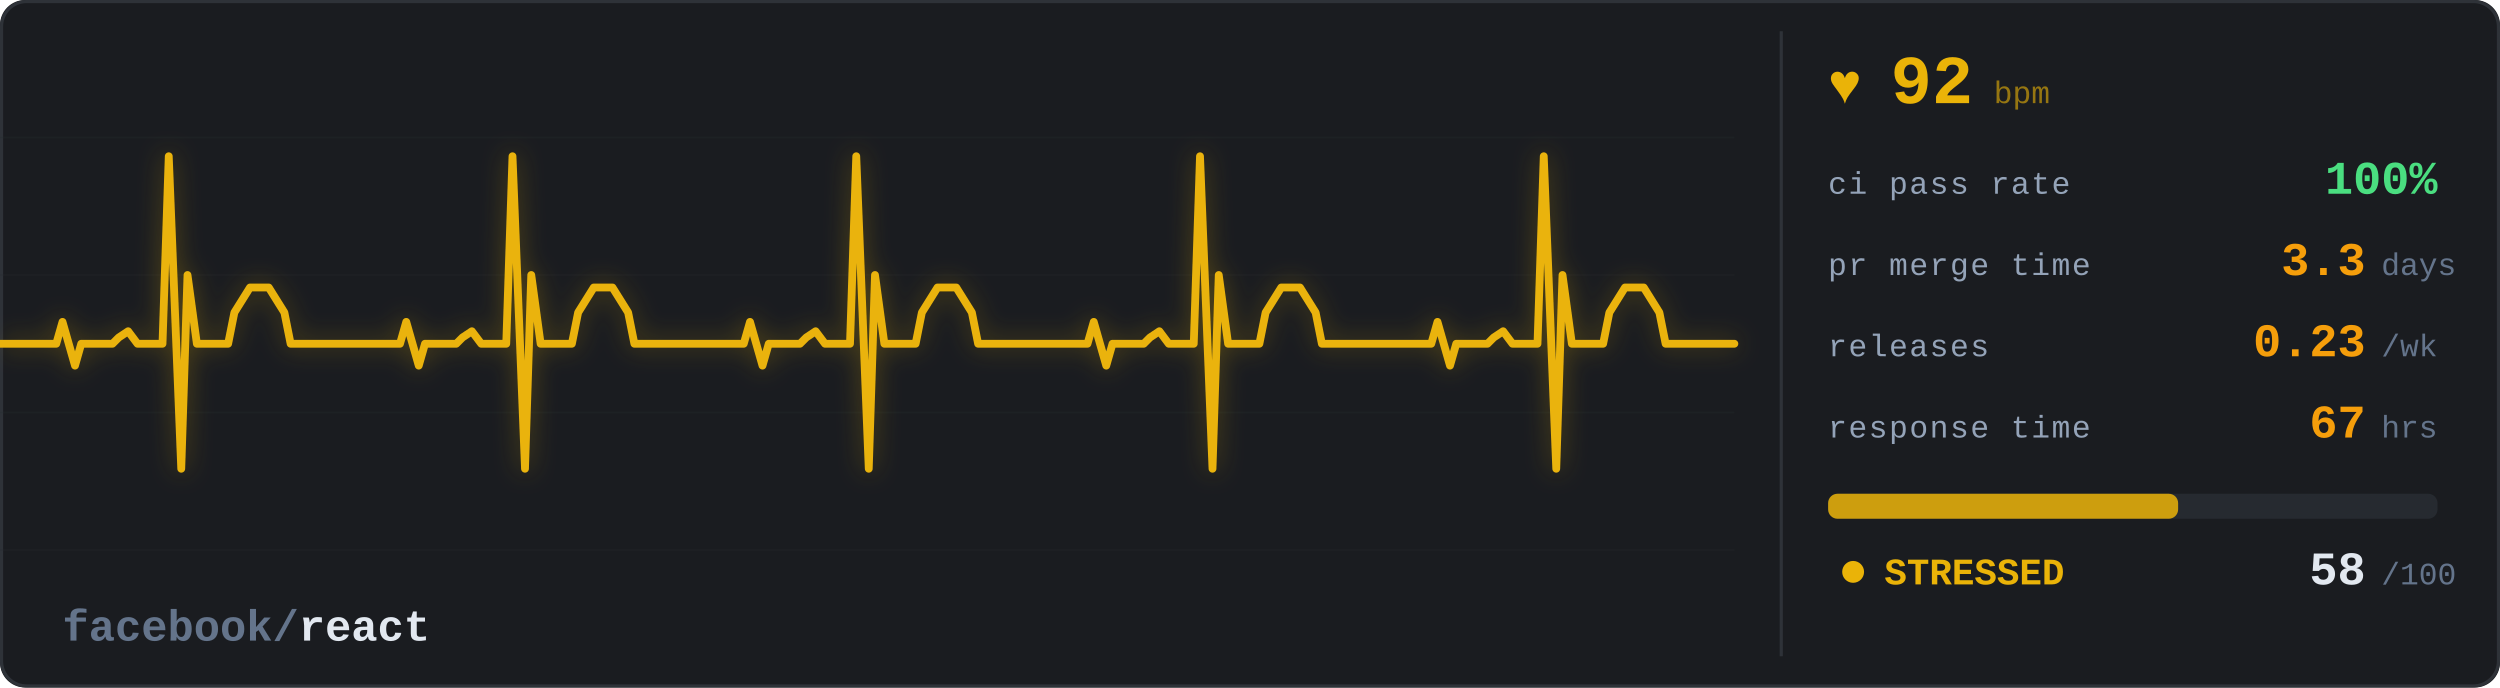
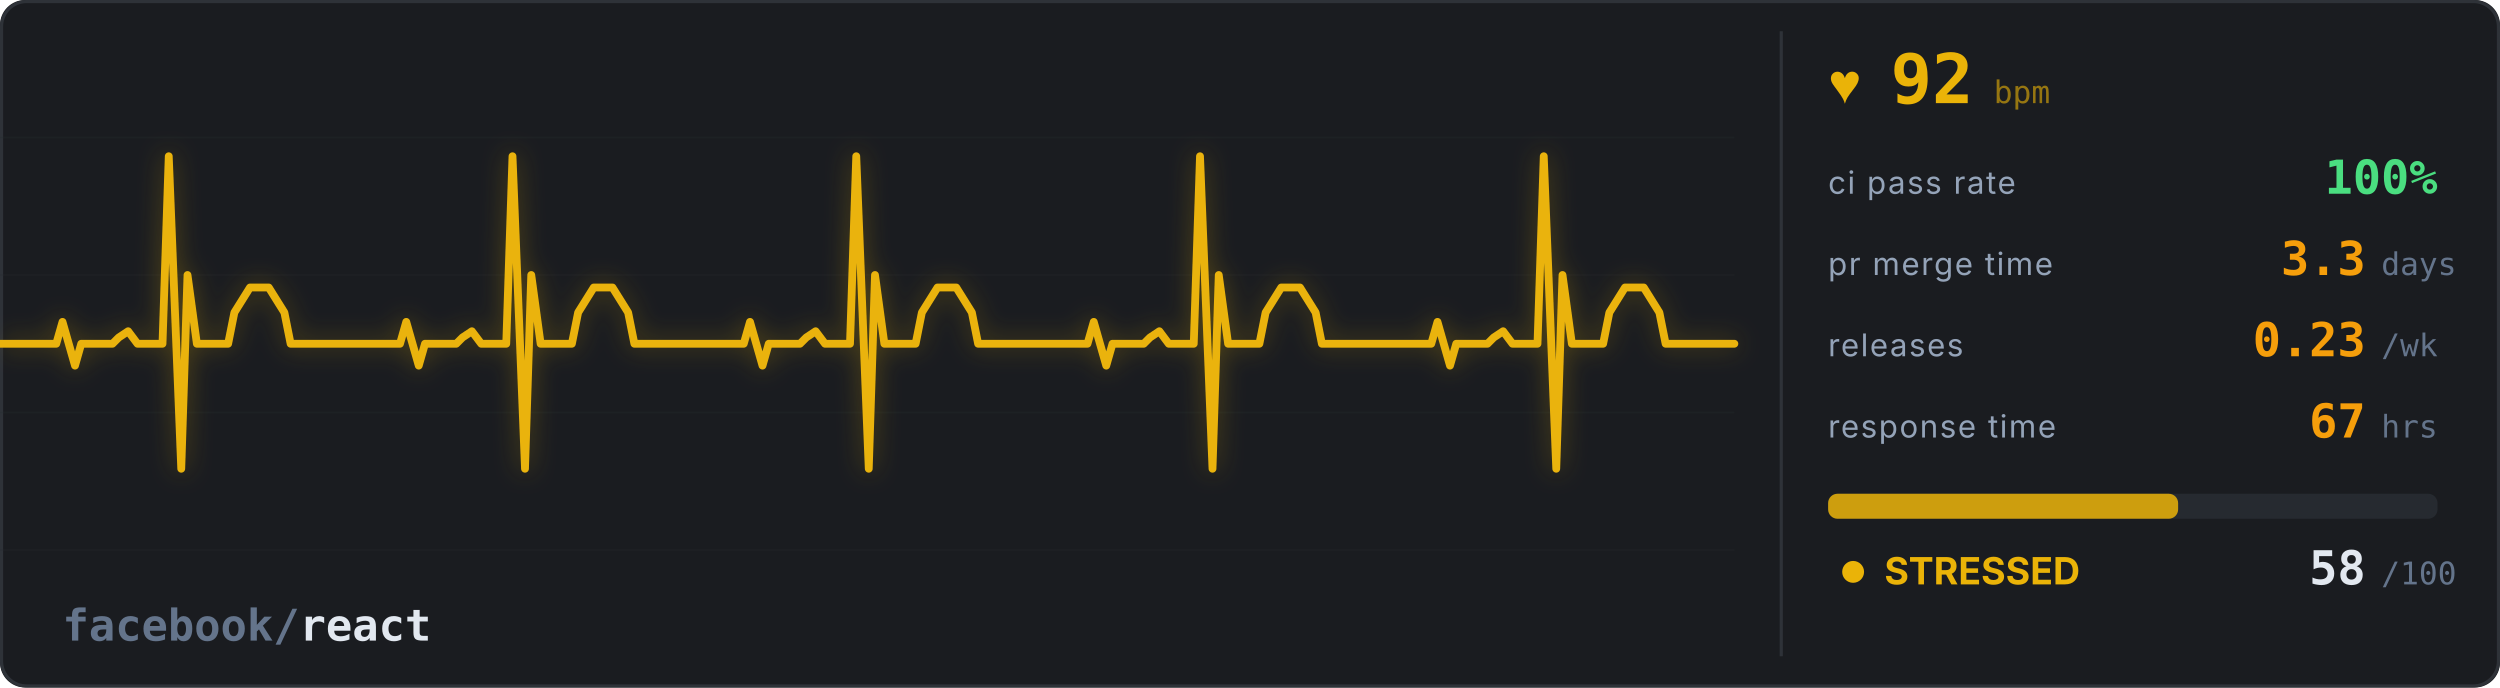
<svg xmlns="http://www.w3.org/2000/svg" width="800" height="220" viewBox="0 0 800 220">
  <defs>
    <style>
      @keyframes trace-fast {
        0% { stroke-dashoffset: 2400; }
        100% { stroke-dashoffset: 0; }
      }
      @keyframes blink-warn {
        0%, 100% { opacity: 1; }
        50% { opacity: 0.3; }
      }
      @keyframes pulse-warn {
        0%, 100% { opacity: 0.5; }
        50% { opacity: 1; }
      }
      .bg { fill: #1a1c20; }
      .ecg-line {
        fill: none;
        stroke: #eab308;
        stroke-width: 2.5;
        stroke-linecap: round;
        stroke-linejoin: round;
        filter: drop-shadow(0 0 4px #eab30850);
        stroke-dasharray: 2400;
        animation: trace-fast 2.5s linear infinite;
      }
      .grid-line { stroke: #262a30; stroke-width: 0.5; }
-       .label { fill: #94a3b8; font-family: 'Courier New', monospace; font-size: 10px; text-transform: uppercase; letter-spacing: 0.5px; }
-       .value { fill: #e2e8f0; font-family: 'Courier New', monospace; font-size: 15px; font-weight: bold; }
-       .value-unit { fill: #64748b; font-family: 'Courier New', monospace; font-size: 10px; }
-       .value-warn { fill: #f59e0b; font-family: 'Courier New', monospace; font-size: 15px; font-weight: bold; }
-       .value-good { fill: #4ade80; font-family: 'Courier New', monospace; font-size: 15px; font-weight: bold; }
-       .repo-name { fill: #e2e8f0; font-family: 'Courier New', monospace; font-size: 14px; font-weight: bold; }
-       .status-text { fill: #eab308; font-family: 'Courier New', monospace; font-size: 12px; font-weight: bold; }
+       .label { fill: #94a3b8; font-family: system-ui, -apple-system, 'Segoe UI', sans-serif; font-size: 10px; text-transform: uppercase; letter-spacing: 0.5px; }
+       .value { fill: #e2e8f0; font-family: ui-monospace, 'SF Mono', Consolas, monospace; font-size: 15px; font-weight: bold; }
+       .value-unit { fill: #64748b; font-family: ui-monospace, 'SF Mono', Consolas, monospace; font-size: 10px; }
+       .value-warn { fill: #f59e0b; font-family: ui-monospace, 'SF Mono', Consolas, monospace; font-size: 15px; font-weight: bold; }
+       .value-good { fill: #4ade80; font-family: ui-monospace, 'SF Mono', Consolas, monospace; font-size: 15px; font-weight: bold; }
+       .repo-name { fill: #e2e8f0; font-family: ui-monospace, 'SF Mono', Consolas, monospace; font-size: 14px; font-weight: bold; }
+       .status-text { fill: #eab308; font-family: system-ui, -apple-system, 'Segoe UI', sans-serif; font-size: 12px; font-weight: bold; }
      .status-dot { fill: #eab308; animation: blink-warn 0.8s ease-in-out infinite; }
      .divider { stroke: #2e3238; stroke-width: 1; }
      .bar-bg { fill: #262a30; rx: 3; }
      .bar-fill { fill: #eab308; rx: 3; opacity: 0.85; }
      .border { fill: none; stroke: #2e3238; stroke-width: 1; rx: 8; }
      .heart { fill: #eab308; animation: pulse-warn 0.6s ease-in-out infinite; font-size: 18px; }
-       .bpm { fill: #eab308; font-family: 'Courier New', monospace; font-size: 22px; font-weight: bold; }
-       .bpm-unit { fill: #eab30899; font-family: 'Courier New', monospace; font-size: 10px; }
+       .bpm { fill: #eab308; font-family: ui-monospace, 'SF Mono', Consolas, monospace; font-size: 22px; font-weight: bold; }
+       .bpm-unit { fill: #eab30899; font-family: ui-monospace, 'SF Mono', Consolas, monospace; font-size: 10px; }
    </style>
  </defs>
  <rect class="bg" width="800" height="220" rx="8" />
  <rect class="border" x="0.5" y="0.5" width="799" height="219" />
  <g opacity="0.3">
    <line class="grid-line" x1="0" y1="44" x2="555" y2="44" />
    <line class="grid-line" x1="0" y1="88" x2="555" y2="88" />
    <line class="grid-line" x1="0" y1="132" x2="555" y2="132" />
    <line class="grid-line" x1="0" y1="176" x2="555" y2="176" />
  </g>
  <path class="ecg-line" d="     M 0,110     L 15,110 L 18,110 L 20,103 L 24,117 L 26,110     L 36,110 L 38,108 L 41,106 L 44,110     L 50,110 L 52,110 L 54,50 L 58,150 L 60,88 L 63,110     L 73,110 L 75,100 L 80,92 L 86,92 L 91,100 L 93,110     L 110,110     L 125,110 L 128,110 L 130,103 L 134,117 L 136,110     L 146,110 L 148,108 L 151,106 L 154,110     L 160,110 L 162,110 L 164,50 L 168,150 L 170,88 L 173,110     L 183,110 L 185,100 L 190,92 L 196,92 L 201,100 L 203,110     L 220,110     L 235,110 L 238,110 L 240,103 L 244,117 L 246,110     L 256,110 L 258,108 L 261,106 L 264,110     L 270,110 L 272,110 L 274,50 L 278,150 L 280,88 L 283,110     L 293,110 L 295,100 L 300,92 L 306,92 L 311,100 L 313,110     L 330,110     L 345,110 L 348,110 L 350,103 L 354,117 L 356,110     L 366,110 L 368,108 L 371,106 L 374,110     L 380,110 L 382,110 L 384,50 L 388,150 L 390,88 L 393,110     L 403,110 L 405,100 L 410,92 L 416,92 L 421,100 L 423,110     L 440,110     L 455,110 L 458,110 L 460,103 L 464,117 L 466,110     L 476,110 L 478,108 L 481,106 L 484,110     L 490,110 L 492,110 L 494,50 L 498,150 L 500,88 L 503,110     L 513,110 L 515,100 L 520,92 L 526,92 L 531,100 L 533,110     L 555,110   " />
  <line class="divider" x1="570" y1="10" x2="570" y2="210" />
  <text class="heart" x="585" y="33">♥</text>
  <text class="bpm" x="605" y="33">92</text>
  <text class="bpm-unit" x="638" y="33">bpm</text>
  <text class="label" x="585" y="62">ci pass rate</text>
  <text class="value-good" x="780" y="62" text-anchor="end">100%</text>
  <text class="label" x="585" y="88">pr merge time</text>
  <text class="value-warn" x="757" y="88" text-anchor="end">3.3</text>
  <text class="value-unit" x="762" y="88">days</text>
  <text class="label" x="585" y="114">releases</text>
  <text class="value-warn" x="757" y="114" text-anchor="end">0.23</text>
  <text class="value-unit" x="762" y="114">/wk</text>
  <text class="label" x="585" y="140">response time</text>
  <text class="value-warn" x="757" y="140" text-anchor="end">67</text>
  <text class="value-unit" x="762" y="140">hrs</text>
  <rect class="bar-bg" x="585" y="158" width="195" height="8" />
  <rect class="bar-fill" x="585" y="158" width="112" height="8" />
  <circle class="status-dot" cx="593" cy="183" r="3.5" />
  <text class="status-text" x="603" y="187">STRESSED</text>
  <text class="value" x="757" y="187" text-anchor="end">58</text>
  <text class="value-unit" x="762" y="187">/100</text>
  <text class="repo-name" x="20" y="205">
    <tspan fill="#64748b">facebook/</tspan>react
  </text>
</svg>
